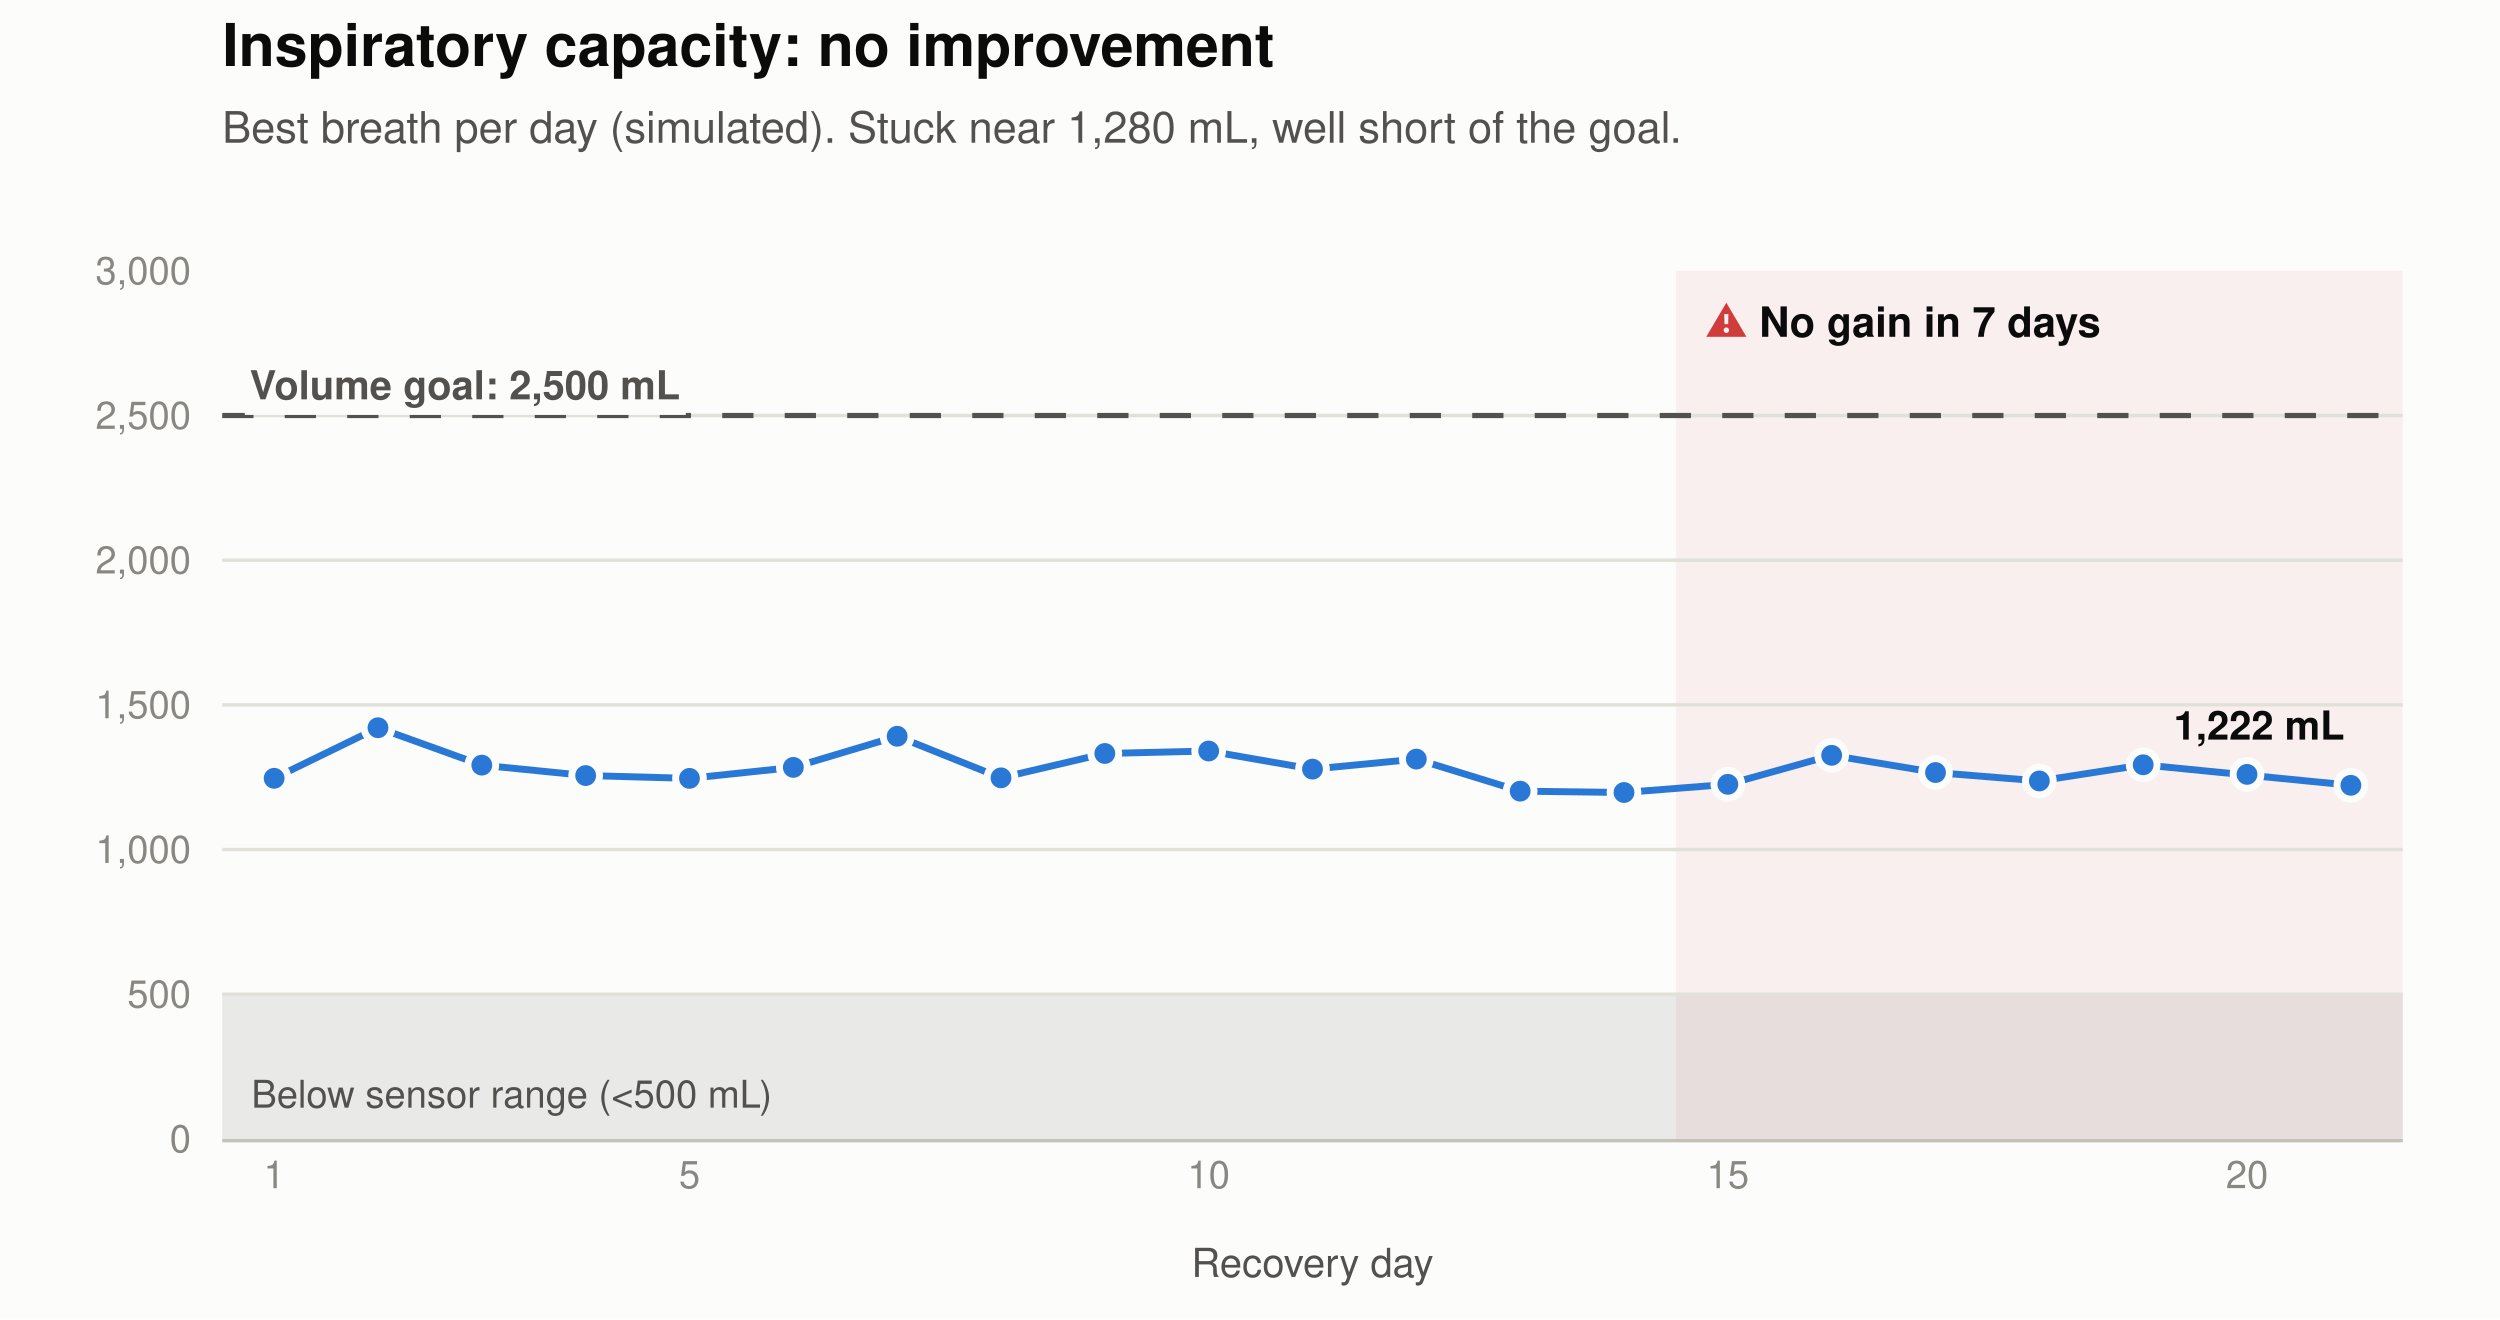
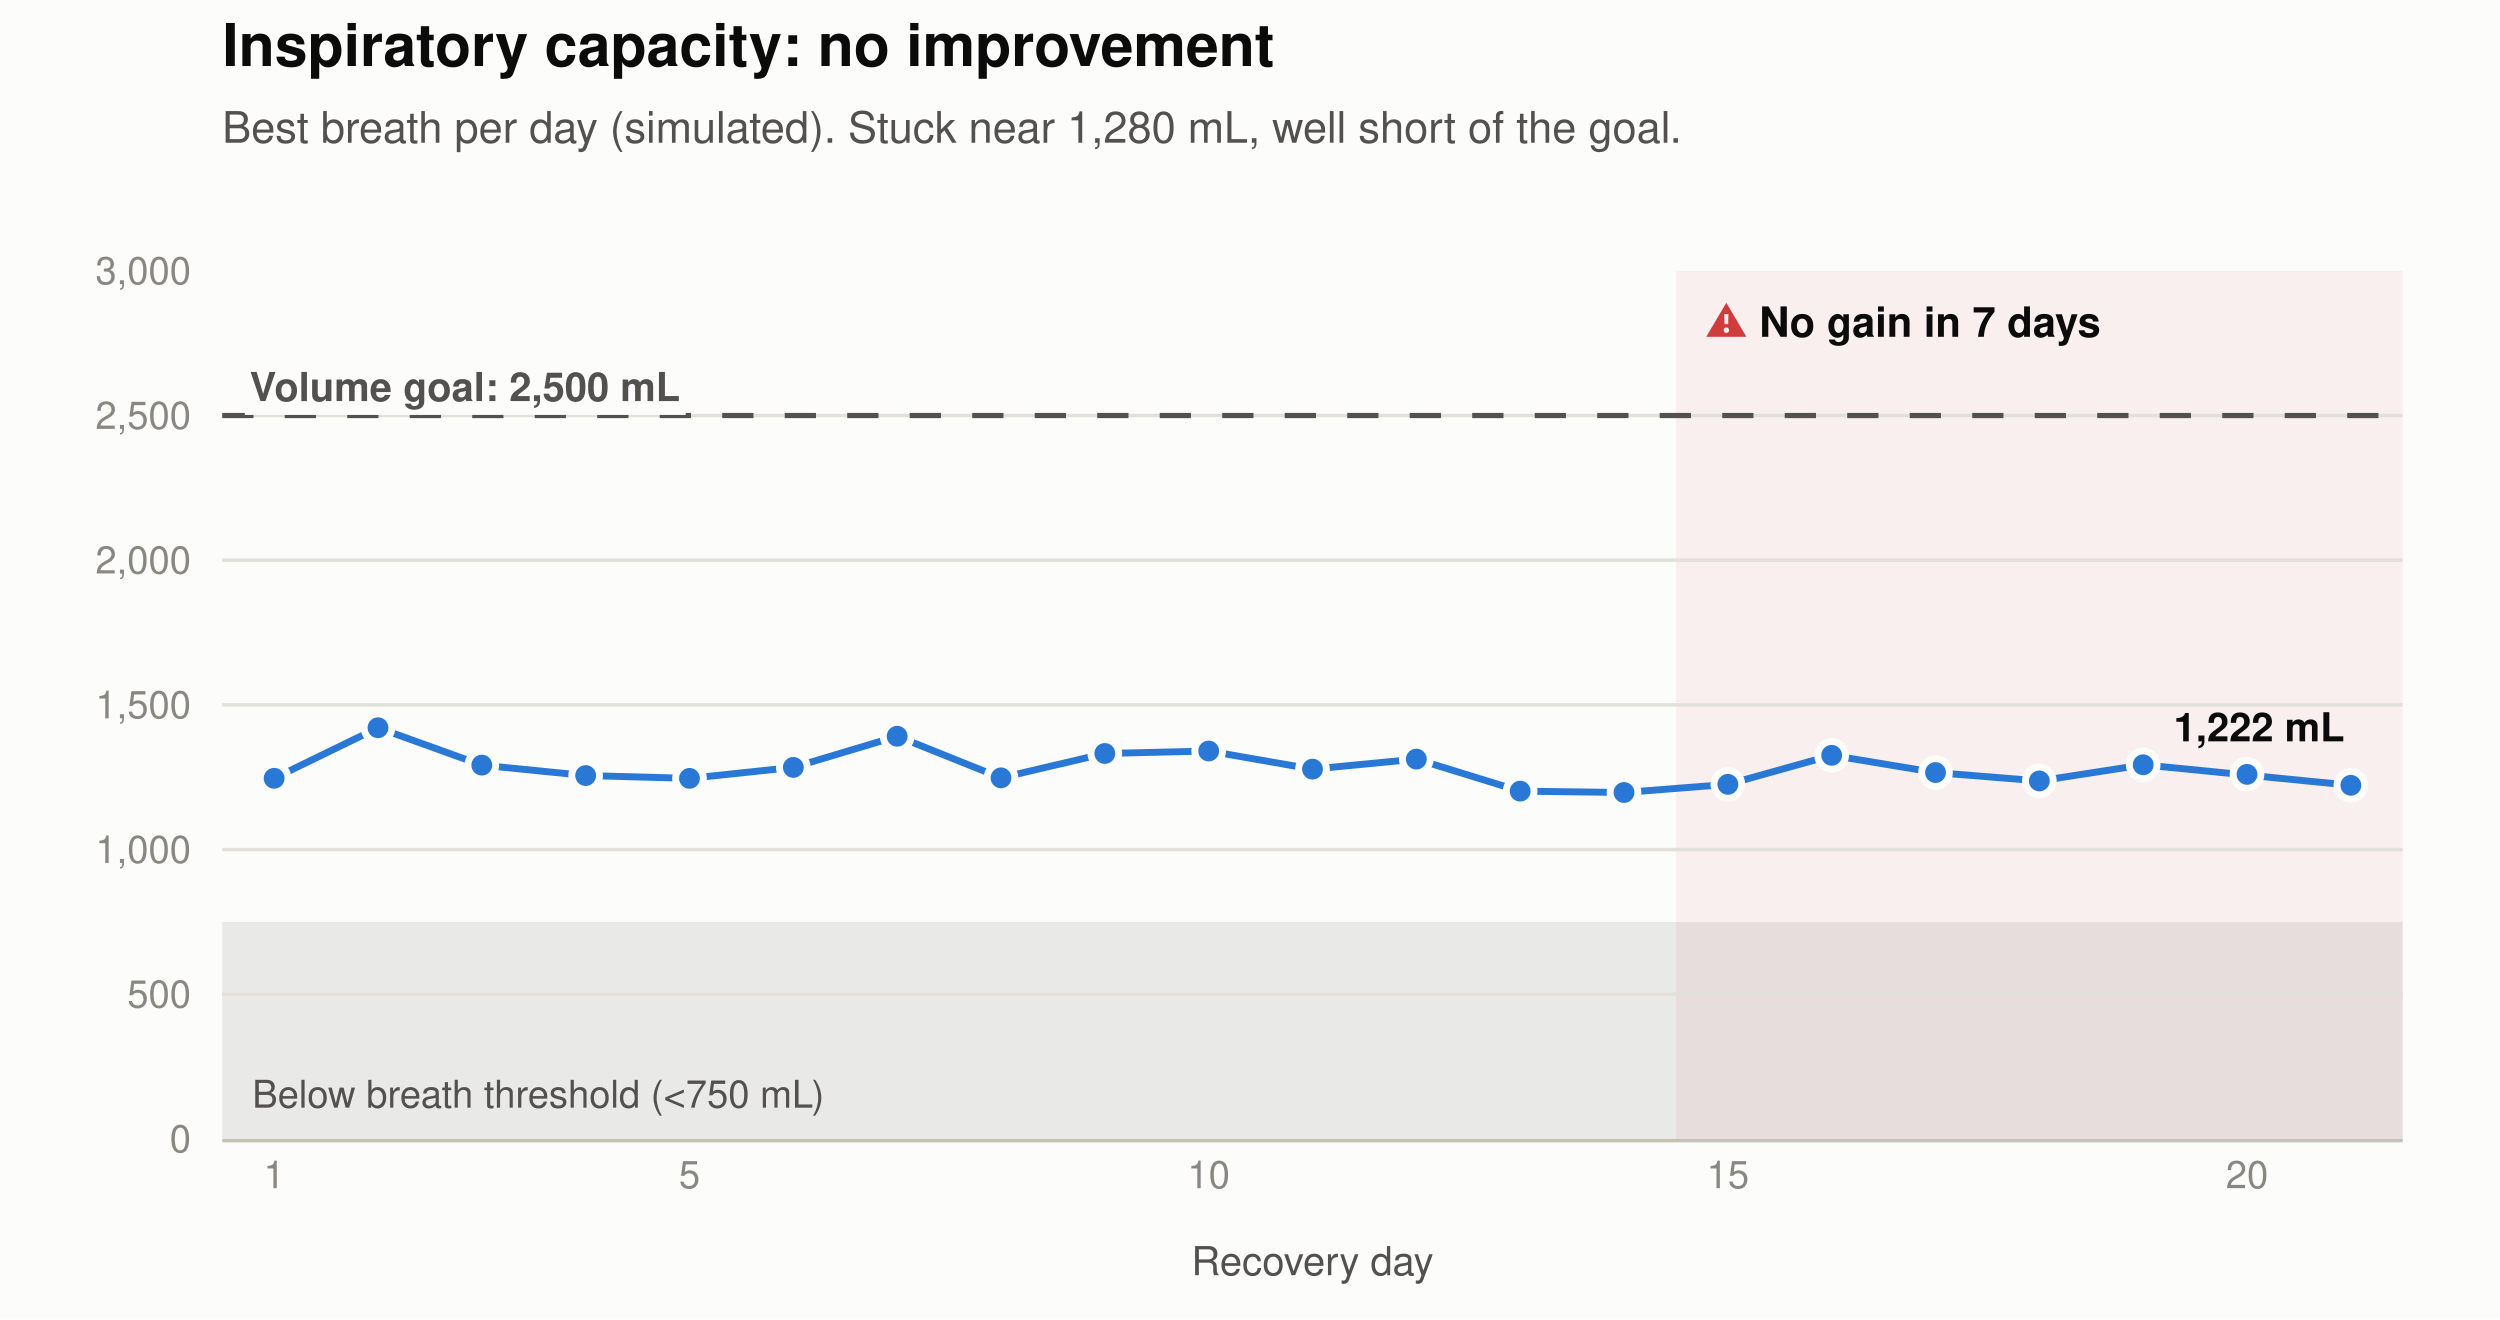
<svg xmlns="http://www.w3.org/2000/svg" class="main-svg" width="720" height="380" style="" viewBox="0 0 720 380">
  <rect x="0" y="0" width="720" height="380" style="fill: rgb(252, 252, 251); fill-opacity: 1;" />
-   <defs id="defs-470446">
+   <defs id="defs-d56139">
    <g class="clips">
-       <clipPath id="clip470446xyplot" class="plotclip">
+       <clipPath id="clipd56139xyplot" class="plotclip">
        <rect width="628" height="250" />
      </clipPath>
-       <clipPath class="axesclip" id="clip470446x">
+       <clipPath class="axesclip" id="clipd56139x">
        <rect x="64" y="0" width="628" height="380" />
      </clipPath>
-       <clipPath class="axesclip" id="clip470446y">
+       <clipPath class="axesclip" id="clipd56139y">
        <rect x="0" y="78" width="720" height="250" />
      </clipPath>
-       <clipPath class="axesclip" id="clip470446xy">
+       <clipPath class="axesclip" id="clipd56139xy">
        <rect x="64" y="78" width="628" height="250" />
      </clipPath>
    </g>
    <g class="gradients" />
    <g class="patterns" />
  </defs>
  <g class="bglayer" />
  <g class="layer-below">
    <g class="imagelayer" />
    <g class="shapelayer">
-       <g class="shape-group" data-index="0" clip-path="url(#clip470446y)">
-         <path data-index="0" fill-rule="evenodd" d="M64,328H692V286.33H64Z" style="opacity: 0.16; stroke: rgb(0, 0, 0); stroke-opacity: 0; fill: rgb(137, 135, 129); fill-opacity: 1; stroke-width: 0px;" />
-       </g>
-       <g class="shape-group" data-index="1" clip-path="url(#clip470446x)">
+       <g class="shape-group" data-index="0" clip-path="url(#clipd56139y)">
+         <path data-index="0" fill-rule="evenodd" d="M64,328H692V265.5H64Z" style="opacity: 0.16; stroke: rgb(0, 0, 0); stroke-opacity: 0; fill: rgb(137, 135, 129); fill-opacity: 1; stroke-width: 0px;" />
+       </g>
+       <g class="shape-group" data-index="1" clip-path="url(#clipd56139x)">
        <path data-index="1" fill-rule="evenodd" d="M482.67,328H692V78H482.67Z" style="opacity: 0.07; stroke: rgb(0, 0, 0); stroke-opacity: 0; fill: rgb(208, 59, 59); fill-opacity: 1; stroke-width: 0px;" />
      </g>
    </g>
  </g>
  <g class="cartesianlayer">
    <g class="subplot xy">
      <g class="layer-subplot">
        <g class="shapelayer" />
        <g class="imagelayer" />
      </g>
      <g class="minor-gridlayer">
        <g class="x" />
        <g class="y" />
      </g>
      <g class="gridlayer">
        <g class="x" />
        <g class="y">
          <path class="ygrid crisp" transform="translate(0,286.33)" d="M64,0h628" style="stroke: rgb(225, 224, 217); stroke-opacity: 1; stroke-width: 1px;" />
          <path class="ygrid crisp" transform="translate(0,244.67)" d="M64,0h628" style="stroke: rgb(225, 224, 217); stroke-opacity: 1; stroke-width: 1px;" />
          <path class="ygrid crisp" transform="translate(0,203)" d="M64,0h628" style="stroke: rgb(225, 224, 217); stroke-opacity: 1; stroke-width: 1px;" />
          <path class="ygrid crisp" transform="translate(0,161.33)" d="M64,0h628" style="stroke: rgb(225, 224, 217); stroke-opacity: 1; stroke-width: 1px;" />
          <path class="ygrid crisp" transform="translate(0,119.67)" d="M64,0h628" style="stroke: rgb(225, 224, 217); stroke-opacity: 1; stroke-width: 1px;" />
        </g>
      </g>
      <g class="zerolinelayer" />
      <g class="layer-between">
        <g class="shapelayer" />
        <g class="imagelayer" />
      </g>
      <path class="xlines-below" />
      <path class="ylines-below" />
      <g class="overlines-below" />
      <g class="xaxislayer-below" />
      <g class="yaxislayer-below" />
      <g class="overaxes-below" />
      <g class="overplot">
-         <g class="xy" transform="translate(64,78)" clip-path="url(#clip470446xyplot)">
+         <g class="xy" transform="translate(64,78)" clip-path="url(#clipd56139xyplot)">
          <g class="scatterlayer mlayer">
-             <g class="trace scatter trace5bb0ff" style="stroke-miterlimit: 2; opacity: 1;">
+             <g class="trace scatter trace205ef7" style="stroke-miterlimit: 2; opacity: 1;">
              <g class="fills" />
              <g class="errorbars" />
              <g class="lines">
                <path class="js-line" d="M14.95,146.15L44.86,131.59L74.76,142.36L104.67,145.36L134.57,146.17L164.48,143.01L194.38,134.04L224.29,146.02L254.19,139L284.1,138.29L314,143.51L343.9,140.62L373.81,149.85L403.71,150.24L433.62,147.89L463.52,139.53L493.43,144.49L523.33,146.91L553.24,142.26L613.05,148.17" style="vector-effect: none; fill: none; stroke: rgb(42, 120, 214); stroke-opacity: 1; stroke-width: 2px; opacity: 1;" />
              </g>
              <g class="points">
                <path class="point" transform="translate(14.95,146.15)" d="M4,0A4,4 0 1,1 0,-4A4,4 0 0,1 4,0Z" style="opacity: 1; stroke-width: 2px; fill: rgb(42, 120, 214); fill-opacity: 1; stroke: rgb(252, 252, 251); stroke-opacity: 1;" />
                <path class="point" transform="translate(44.86,131.59)" d="M4,0A4,4 0 1,1 0,-4A4,4 0 0,1 4,0Z" style="opacity: 1; stroke-width: 2px; fill: rgb(42, 120, 214); fill-opacity: 1; stroke: rgb(252, 252, 251); stroke-opacity: 1;" />
                <path class="point" transform="translate(74.76,142.36)" d="M4,0A4,4 0 1,1 0,-4A4,4 0 0,1 4,0Z" style="opacity: 1; stroke-width: 2px; fill: rgb(42, 120, 214); fill-opacity: 1; stroke: rgb(252, 252, 251); stroke-opacity: 1;" />
                <path class="point" transform="translate(104.67,145.36)" d="M4,0A4,4 0 1,1 0,-4A4,4 0 0,1 4,0Z" style="opacity: 1; stroke-width: 2px; fill: rgb(42, 120, 214); fill-opacity: 1; stroke: rgb(252, 252, 251); stroke-opacity: 1;" />
                <path class="point" transform="translate(134.57,146.17)" d="M4,0A4,4 0 1,1 0,-4A4,4 0 0,1 4,0Z" style="opacity: 1; stroke-width: 2px; fill: rgb(42, 120, 214); fill-opacity: 1; stroke: rgb(252, 252, 251); stroke-opacity: 1;" />
                <path class="point" transform="translate(164.48,143.01)" d="M4,0A4,4 0 1,1 0,-4A4,4 0 0,1 4,0Z" style="opacity: 1; stroke-width: 2px; fill: rgb(42, 120, 214); fill-opacity: 1; stroke: rgb(252, 252, 251); stroke-opacity: 1;" />
                <path class="point" transform="translate(194.38,134.04)" d="M4,0A4,4 0 1,1 0,-4A4,4 0 0,1 4,0Z" style="opacity: 1; stroke-width: 2px; fill: rgb(42, 120, 214); fill-opacity: 1; stroke: rgb(252, 252, 251); stroke-opacity: 1;" />
                <path class="point" transform="translate(224.29,146.02)" d="M4,0A4,4 0 1,1 0,-4A4,4 0 0,1 4,0Z" style="opacity: 1; stroke-width: 2px; fill: rgb(42, 120, 214); fill-opacity: 1; stroke: rgb(252, 252, 251); stroke-opacity: 1;" />
                <path class="point" transform="translate(254.19,139)" d="M4,0A4,4 0 1,1 0,-4A4,4 0 0,1 4,0Z" style="opacity: 1; stroke-width: 2px; fill: rgb(42, 120, 214); fill-opacity: 1; stroke: rgb(252, 252, 251); stroke-opacity: 1;" />
                <path class="point" transform="translate(284.1,138.29)" d="M4,0A4,4 0 1,1 0,-4A4,4 0 0,1 4,0Z" style="opacity: 1; stroke-width: 2px; fill: rgb(42, 120, 214); fill-opacity: 1; stroke: rgb(252, 252, 251); stroke-opacity: 1;" />
                <path class="point" transform="translate(314,143.51)" d="M4,0A4,4 0 1,1 0,-4A4,4 0 0,1 4,0Z" style="opacity: 1; stroke-width: 2px; fill: rgb(42, 120, 214); fill-opacity: 1; stroke: rgb(252, 252, 251); stroke-opacity: 1;" />
                <path class="point" transform="translate(343.9,140.62)" d="M4,0A4,4 0 1,1 0,-4A4,4 0 0,1 4,0Z" style="opacity: 1; stroke-width: 2px; fill: rgb(42, 120, 214); fill-opacity: 1; stroke: rgb(252, 252, 251); stroke-opacity: 1;" />
                <path class="point" transform="translate(373.81,149.85)" d="M4,0A4,4 0 1,1 0,-4A4,4 0 0,1 4,0Z" style="opacity: 1; stroke-width: 2px; fill: rgb(42, 120, 214); fill-opacity: 1; stroke: rgb(252, 252, 251); stroke-opacity: 1;" />
                <path class="point" transform="translate(403.71,150.24)" d="M4,0A4,4 0 1,1 0,-4A4,4 0 0,1 4,0Z" style="opacity: 1; stroke-width: 2px; fill: rgb(42, 120, 214); fill-opacity: 1; stroke: rgb(252, 252, 251); stroke-opacity: 1;" />
                <path class="point" transform="translate(433.62,147.89)" d="M4,0A4,4 0 1,1 0,-4A4,4 0 0,1 4,0Z" style="opacity: 1; stroke-width: 2px; fill: rgb(42, 120, 214); fill-opacity: 1; stroke: rgb(252, 252, 251); stroke-opacity: 1;" />
                <path class="point" transform="translate(463.52,139.53)" d="M4,0A4,4 0 1,1 0,-4A4,4 0 0,1 4,0Z" style="opacity: 1; stroke-width: 2px; fill: rgb(42, 120, 214); fill-opacity: 1; stroke: rgb(252, 252, 251); stroke-opacity: 1;" />
                <path class="point" transform="translate(493.43,144.49)" d="M4,0A4,4 0 1,1 0,-4A4,4 0 0,1 4,0Z" style="opacity: 1; stroke-width: 2px; fill: rgb(42, 120, 214); fill-opacity: 1; stroke: rgb(252, 252, 251); stroke-opacity: 1;" />
                <path class="point" transform="translate(523.33,146.91)" d="M4,0A4,4 0 1,1 0,-4A4,4 0 0,1 4,0Z" style="opacity: 1; stroke-width: 2px; fill: rgb(42, 120, 214); fill-opacity: 1; stroke: rgb(252, 252, 251); stroke-opacity: 1;" />
                <path class="point" transform="translate(553.24,142.26)" d="M4,0A4,4 0 1,1 0,-4A4,4 0 0,1 4,0Z" style="opacity: 1; stroke-width: 2px; fill: rgb(42, 120, 214); fill-opacity: 1; stroke: rgb(252, 252, 251); stroke-opacity: 1;" />
                <path class="point" transform="translate(583.14,145.02)" d="M4,0A4,4 0 1,1 0,-4A4,4 0 0,1 4,0Z" style="opacity: 1; stroke-width: 2px; fill: rgb(42, 120, 214); fill-opacity: 1; stroke: rgb(252, 252, 251); stroke-opacity: 1;" />
                <path class="point" transform="translate(613.05,148.17)" d="M4,0A4,4 0 1,1 0,-4A4,4 0 0,1 4,0Z" style="opacity: 1; stroke-width: 2px; fill: rgb(42, 120, 214); fill-opacity: 1; stroke: rgb(252, 252, 251); stroke-opacity: 1;" />
              </g>
              <g class="text" />
            </g>
          </g>
        </g>
      </g>
      <path class="xlines-above crisp" d="M64,328.5H692" style="fill: none; stroke-width: 1px; stroke: rgb(195, 194, 183); stroke-opacity: 1;" />
      <path class="ylines-above crisp" d="M0,0" style="fill: none;" />
      <g class="overlines-above" />
      <g class="xaxislayer-above">
        <g class="xtick">
          <text text-anchor="middle" x="0" y="342.2" transform="translate(78.95,0)" style="font-family: -apple-system, 'Segoe UI', Helvetica, Arial, sans-serif; font-size: 11px; fill: rgb(137, 135, 129); fill-opacity: 1; white-space: pre; opacity: 1;">1</text>
        </g>
        <g class="xtick">
          <text text-anchor="middle" x="0" y="342.2" style="font-family: -apple-system, 'Segoe UI', Helvetica, Arial, sans-serif; font-size: 11px; fill: rgb(137, 135, 129); fill-opacity: 1; white-space: pre; opacity: 1;" transform="translate(198.57,0)">5</text>
        </g>
        <g class="xtick">
          <text text-anchor="middle" x="0" y="342.2" style="font-family: -apple-system, 'Segoe UI', Helvetica, Arial, sans-serif; font-size: 11px; fill: rgb(137, 135, 129); fill-opacity: 1; white-space: pre; opacity: 1;" transform="translate(348.1,0)">10</text>
        </g>
        <g class="xtick">
          <text text-anchor="middle" x="0" y="342.2" style="font-family: -apple-system, 'Segoe UI', Helvetica, Arial, sans-serif; font-size: 11px; fill: rgb(137, 135, 129); fill-opacity: 1; white-space: pre; opacity: 1;" transform="translate(497.62,0)">15</text>
        </g>
        <g class="xtick">
          <text text-anchor="middle" x="0" y="342.2" style="font-family: -apple-system, 'Segoe UI', Helvetica, Arial, sans-serif; font-size: 11px; fill: rgb(137, 135, 129); fill-opacity: 1; white-space: pre; opacity: 1;" transform="translate(647.14,0)">20</text>
        </g>
      </g>
      <g class="yaxislayer-above">
        <g class="ytick">
          <text text-anchor="end" x="63" y="3.85" transform="translate(-8,328)" style="font-family: -apple-system, 'Segoe UI', Helvetica, Arial, sans-serif; font-size: 11px; fill: rgb(137, 135, 129); fill-opacity: 1; white-space: pre; opacity: 1;">0</text>
        </g>
        <g class="ytick">
          <text text-anchor="end" x="63" y="3.85" style="font-family: -apple-system, 'Segoe UI', Helvetica, Arial, sans-serif; font-size: 11px; fill: rgb(137, 135, 129); fill-opacity: 1; white-space: pre; opacity: 1;" transform="translate(-8,286.33)">500</text>
        </g>
        <g class="ytick">
          <text text-anchor="end" x="63" y="3.85" style="font-family: -apple-system, 'Segoe UI', Helvetica, Arial, sans-serif; font-size: 11px; fill: rgb(137, 135, 129); fill-opacity: 1; white-space: pre; opacity: 1;" transform="translate(-8,244.67)">1,000</text>
        </g>
        <g class="ytick">
          <text text-anchor="end" x="63" y="3.85" style="font-family: -apple-system, 'Segoe UI', Helvetica, Arial, sans-serif; font-size: 11px; fill: rgb(137, 135, 129); fill-opacity: 1; white-space: pre; opacity: 1;" transform="translate(-8,203)">1,500</text>
        </g>
        <g class="ytick">
          <text text-anchor="end" x="63" y="3.85" style="font-family: -apple-system, 'Segoe UI', Helvetica, Arial, sans-serif; font-size: 11px; fill: rgb(137, 135, 129); fill-opacity: 1; white-space: pre; opacity: 1;" transform="translate(-8,161.33)">2,000</text>
        </g>
        <g class="ytick">
          <text text-anchor="end" x="63" y="3.85" style="font-family: -apple-system, 'Segoe UI', Helvetica, Arial, sans-serif; font-size: 11px; fill: rgb(137, 135, 129); fill-opacity: 1; white-space: pre; opacity: 1;" transform="translate(-8,119.67)">2,500</text>
        </g>
        <g class="ytick">
          <text text-anchor="end" x="63" y="3.85" style="font-family: -apple-system, 'Segoe UI', Helvetica, Arial, sans-serif; font-size: 11px; fill: rgb(137, 135, 129); fill-opacity: 1; white-space: pre; opacity: 1;" transform="translate(-8,78)">3,000</text>
        </g>
      </g>
      <g class="overaxes-above" />
    </g>
  </g>
  <g class="polarlayer" />
  <g class="smithlayer" />
  <g class="ternarylayer" />
  <g class="geolayer" />
  <g class="funnelarealayer" />
  <g class="pielayer" />
  <g class="iciclelayer" />
  <g class="treemaplayer" />
  <g class="sunburstlayer" />
  <g class="glimages" />
-   <defs id="topdefs-470446">
+   <defs id="topdefs-d56139">
    <g class="clips" />
  </defs>
  <g class="layer-above">
    <g class="imagelayer" />
    <g class="shapelayer">
-       <g class="shape-group" data-index="2" clip-path="url(#clip470446y)">
+       <g class="shape-group" data-index="2" clip-path="url(#clipd56139y)">
        <path data-index="2" fill-rule="evenodd" d="M64,119.67L692,119.67" style="opacity: 1; stroke: rgb(82, 81, 78); stroke-opacity: 1; fill: rgb(0, 0, 0); fill-opacity: 0; stroke-dasharray: 9px, 9px; stroke-width: 1.5px;" />
      </g>
    </g>
  </g>
  <g class="infolayer">
    <g class="g-gtitle">
      <text class="gtitle" x="64" y="19" text-anchor="start" dy="0.7em" style="opacity: 1; font-family: -apple-system, 'Segoe UI', Helvetica, Arial, sans-serif; font-size: 17px; fill: rgb(11, 11, 11); fill-opacity: 1; white-space: pre;">
        <tspan class="line" dy="0em" x="64" y="19">
          <tspan style="font-weight:bold">Inspiratory capacity: no improvement</tspan>
        </tspan>
        <tspan class="line" dy="1.3em" x="64" y="19">
          <tspan style="font-size:12.5px; fill:#52514e">Best breath per day (simulated). Stuck near 1,280 mL, well short of the goal.</tspan>
        </tspan>
      </text>
    </g>
    <g class="g-xtitle">
-       <text class="xtitle" x="378" y="367.753" text-anchor="middle" style="opacity: 1; font-family: -apple-system, 'Segoe UI', Helvetica, Arial, sans-serif; font-size: 11.5px; fill: rgb(82, 81, 78); fill-opacity: 1; white-space: pre;">Recovery day</text>
+       <text class="xtitle" x="378" y="367.253" text-anchor="middle" style="opacity: 1; font-family: -apple-system, 'Segoe UI', Helvetica, Arial, sans-serif; font-size: 11.5px; fill: rgb(82, 81, 78); fill-opacity: 1; white-space: pre;">Recovery day</text>
    </g>
    <g class="g-ytitle" />
    <g class="annotation" data-index="0" style="opacity: 1;">
-       <g class="annotation-text-g" transform="rotate(0,147.5,315.5)">
+       <g class="annotation-text-g" transform="rotate(0,155,315.5)">
        <g class="cursor-pointer" transform="translate(70,307)">
-           <rect class="bg" x="0.5" y="0.5" width="154" height="16" style="stroke-width: 1px; stroke: rgb(0, 0, 0); stroke-opacity: 0; fill: rgb(0, 0, 0); fill-opacity: 0;" />
-           <text class="annotation-text" text-anchor="middle" x="77.359" y="12" style="font-family: -apple-system, 'Segoe UI', Helvetica, Arial, sans-serif; font-size: 11px; fill: rgb(82, 81, 78); fill-opacity: 1; white-space: pre;">Below sensor range (&lt;500 mL)</text>
+           <rect class="bg" x="0.5" y="0.5" width="169" height="16" style="stroke-width: 1px; stroke: rgb(0, 0, 0); stroke-opacity: 0; fill: rgb(0, 0, 0); fill-opacity: 0;" />
+           <text class="annotation-text" text-anchor="middle" x="85.016" y="12" style="font-family: -apple-system, 'Segoe UI', Helvetica, Arial, sans-serif; font-size: 11px; fill: rgb(82, 81, 78); fill-opacity: 1; white-space: pre;">Below breath threshold (&lt;750 mL)</text>
        </g>
      </g>
    </g>
    <g class="annotation" data-index="1" style="opacity: 1;">
      <g class="annotation-text-g" transform="rotate(0,547.65,93)">
        <g class="cursor-pointer" transform="translate(489,84)">
          <rect class="bg" x="0.5" y="0.5" width="117" height="17" style="stroke-width: 1px; stroke: rgb(0, 0, 0); stroke-opacity: 0; fill: rgb(0, 0, 0); fill-opacity: 0;" />
          <text class="annotation-text" text-anchor="middle" x="59.016" y="13" style="font-family: -apple-system, 'Segoe UI', Helvetica, Arial, sans-serif; font-size: 12px; fill: rgb(11, 11, 11); fill-opacity: 1; white-space: pre;">
            <tspan style=" fill:#d03b3b">⚠</tspan>
            <tspan style="font-weight:bold">No gain in 7 days</tspan>
          </text>
        </g>
      </g>
    </g>
    <g class="annotation" data-index="2" style="opacity: 1;">
-       <g class="annotation-text-g" transform="rotate(0,134,110.67)">
-         <g class="cursor-pointer" transform="translate(70,102)">
-           <rect class="bg" x="0.5" y="0.5" width="127" height="17" style="stroke-width: 1px; stroke: rgb(0, 0, 0); stroke-opacity: 0; fill: rgb(252, 252, 251); fill-opacity: 1;" />
-           <text class="annotation-text" text-anchor="middle" x="63.891" y="13" style="font-family: -apple-system, 'Segoe UI', Helvetica, Arial, sans-serif; font-size: 11.5px; fill: rgb(82, 81, 78); fill-opacity: 1; white-space: pre;">
+       <g class="annotation-text-g" transform="rotate(0,134,111.17)">
+         <g class="cursor-pointer" transform="translate(70,103)">
+           <rect class="bg" x="0.5" y="0.5" width="127" height="16" style="stroke-width: 1px; stroke: rgb(0, 0, 0); stroke-opacity: 0; fill: rgb(252, 252, 251); fill-opacity: 1;" />
+           <text class="annotation-text" text-anchor="middle" x="63.891" y="12.5" style="font-family: -apple-system, 'Segoe UI', Helvetica, Arial, sans-serif; font-size: 11.5px; fill: rgb(82, 81, 78); fill-opacity: 1; white-space: pre;">
            <tspan style="font-weight:bold">Volume goal: 2,500 mL</tspan>
          </text>
        </g>
      </g>
    </g>
    <g class="annotation" data-index="3" style="opacity: 1;">
-       <g class="annotation-text-g" transform="rotate(0,650.55,209.17)">
-         <g class="cursor-pointer" transform="translate(624,200)">
-           <rect class="bg" x="0.5" y="0.5" width="52" height="17" style="stroke-width: 1px; stroke: rgb(0, 0, 0); stroke-opacity: 0; fill: rgb(0, 0, 0); fill-opacity: 0;" />
-           <text class="annotation-text" text-anchor="middle" x="26.625" y="13" style="font-family: -apple-system, 'Segoe UI', Helvetica, Arial, sans-serif; font-size: 11.5px; fill: rgb(11, 11, 11); fill-opacity: 1; white-space: pre;">
+       <g class="annotation-text-g" transform="rotate(0,650.55,209.67)">
+         <g class="cursor-pointer" transform="translate(624,201)">
+           <rect class="bg" x="0.5" y="0.5" width="52" height="16" style="stroke-width: 1px; stroke: rgb(0, 0, 0); stroke-opacity: 0; fill: rgb(0, 0, 0); fill-opacity: 0;" />
+           <text class="annotation-text" text-anchor="middle" x="26.625" y="12.5" style="font-family: -apple-system, 'Segoe UI', Helvetica, Arial, sans-serif; font-size: 11.5px; fill: rgb(11, 11, 11); fill-opacity: 1; white-space: pre;">
            <tspan style="font-weight:bold">1,222 mL</tspan>
          </text>
        </g>
      </g>
    </g>
  </g>
</svg>
